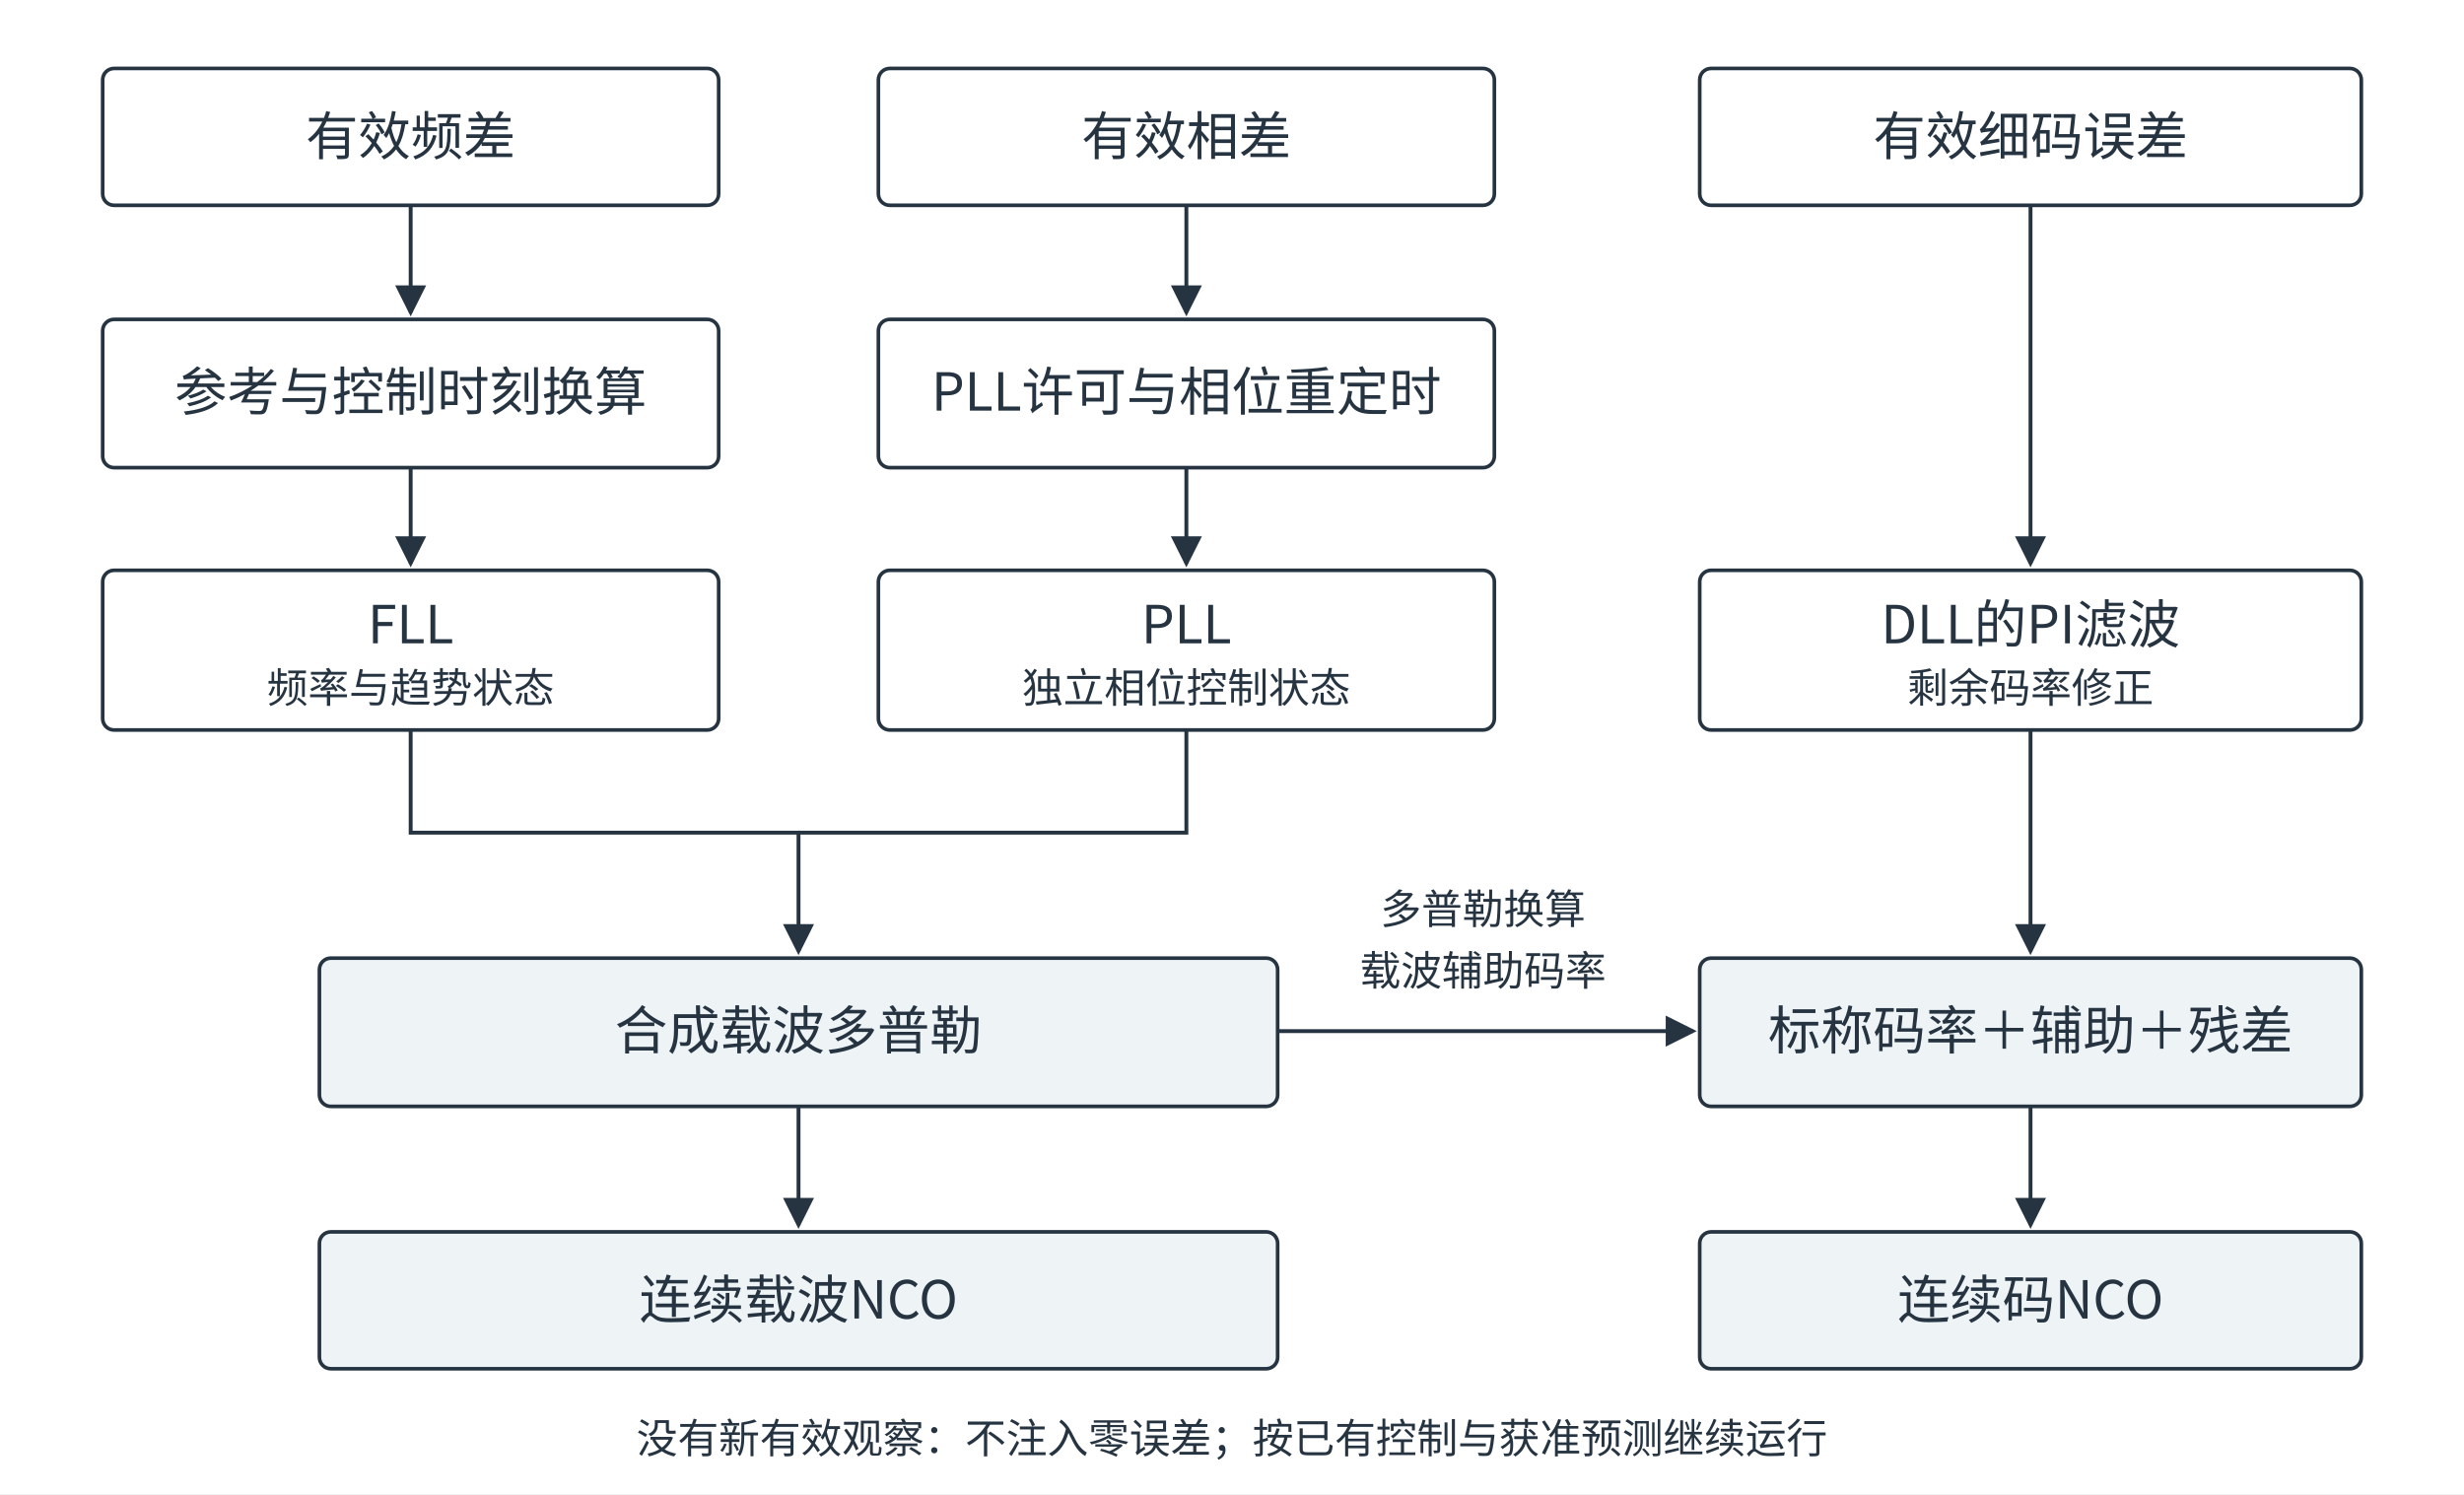
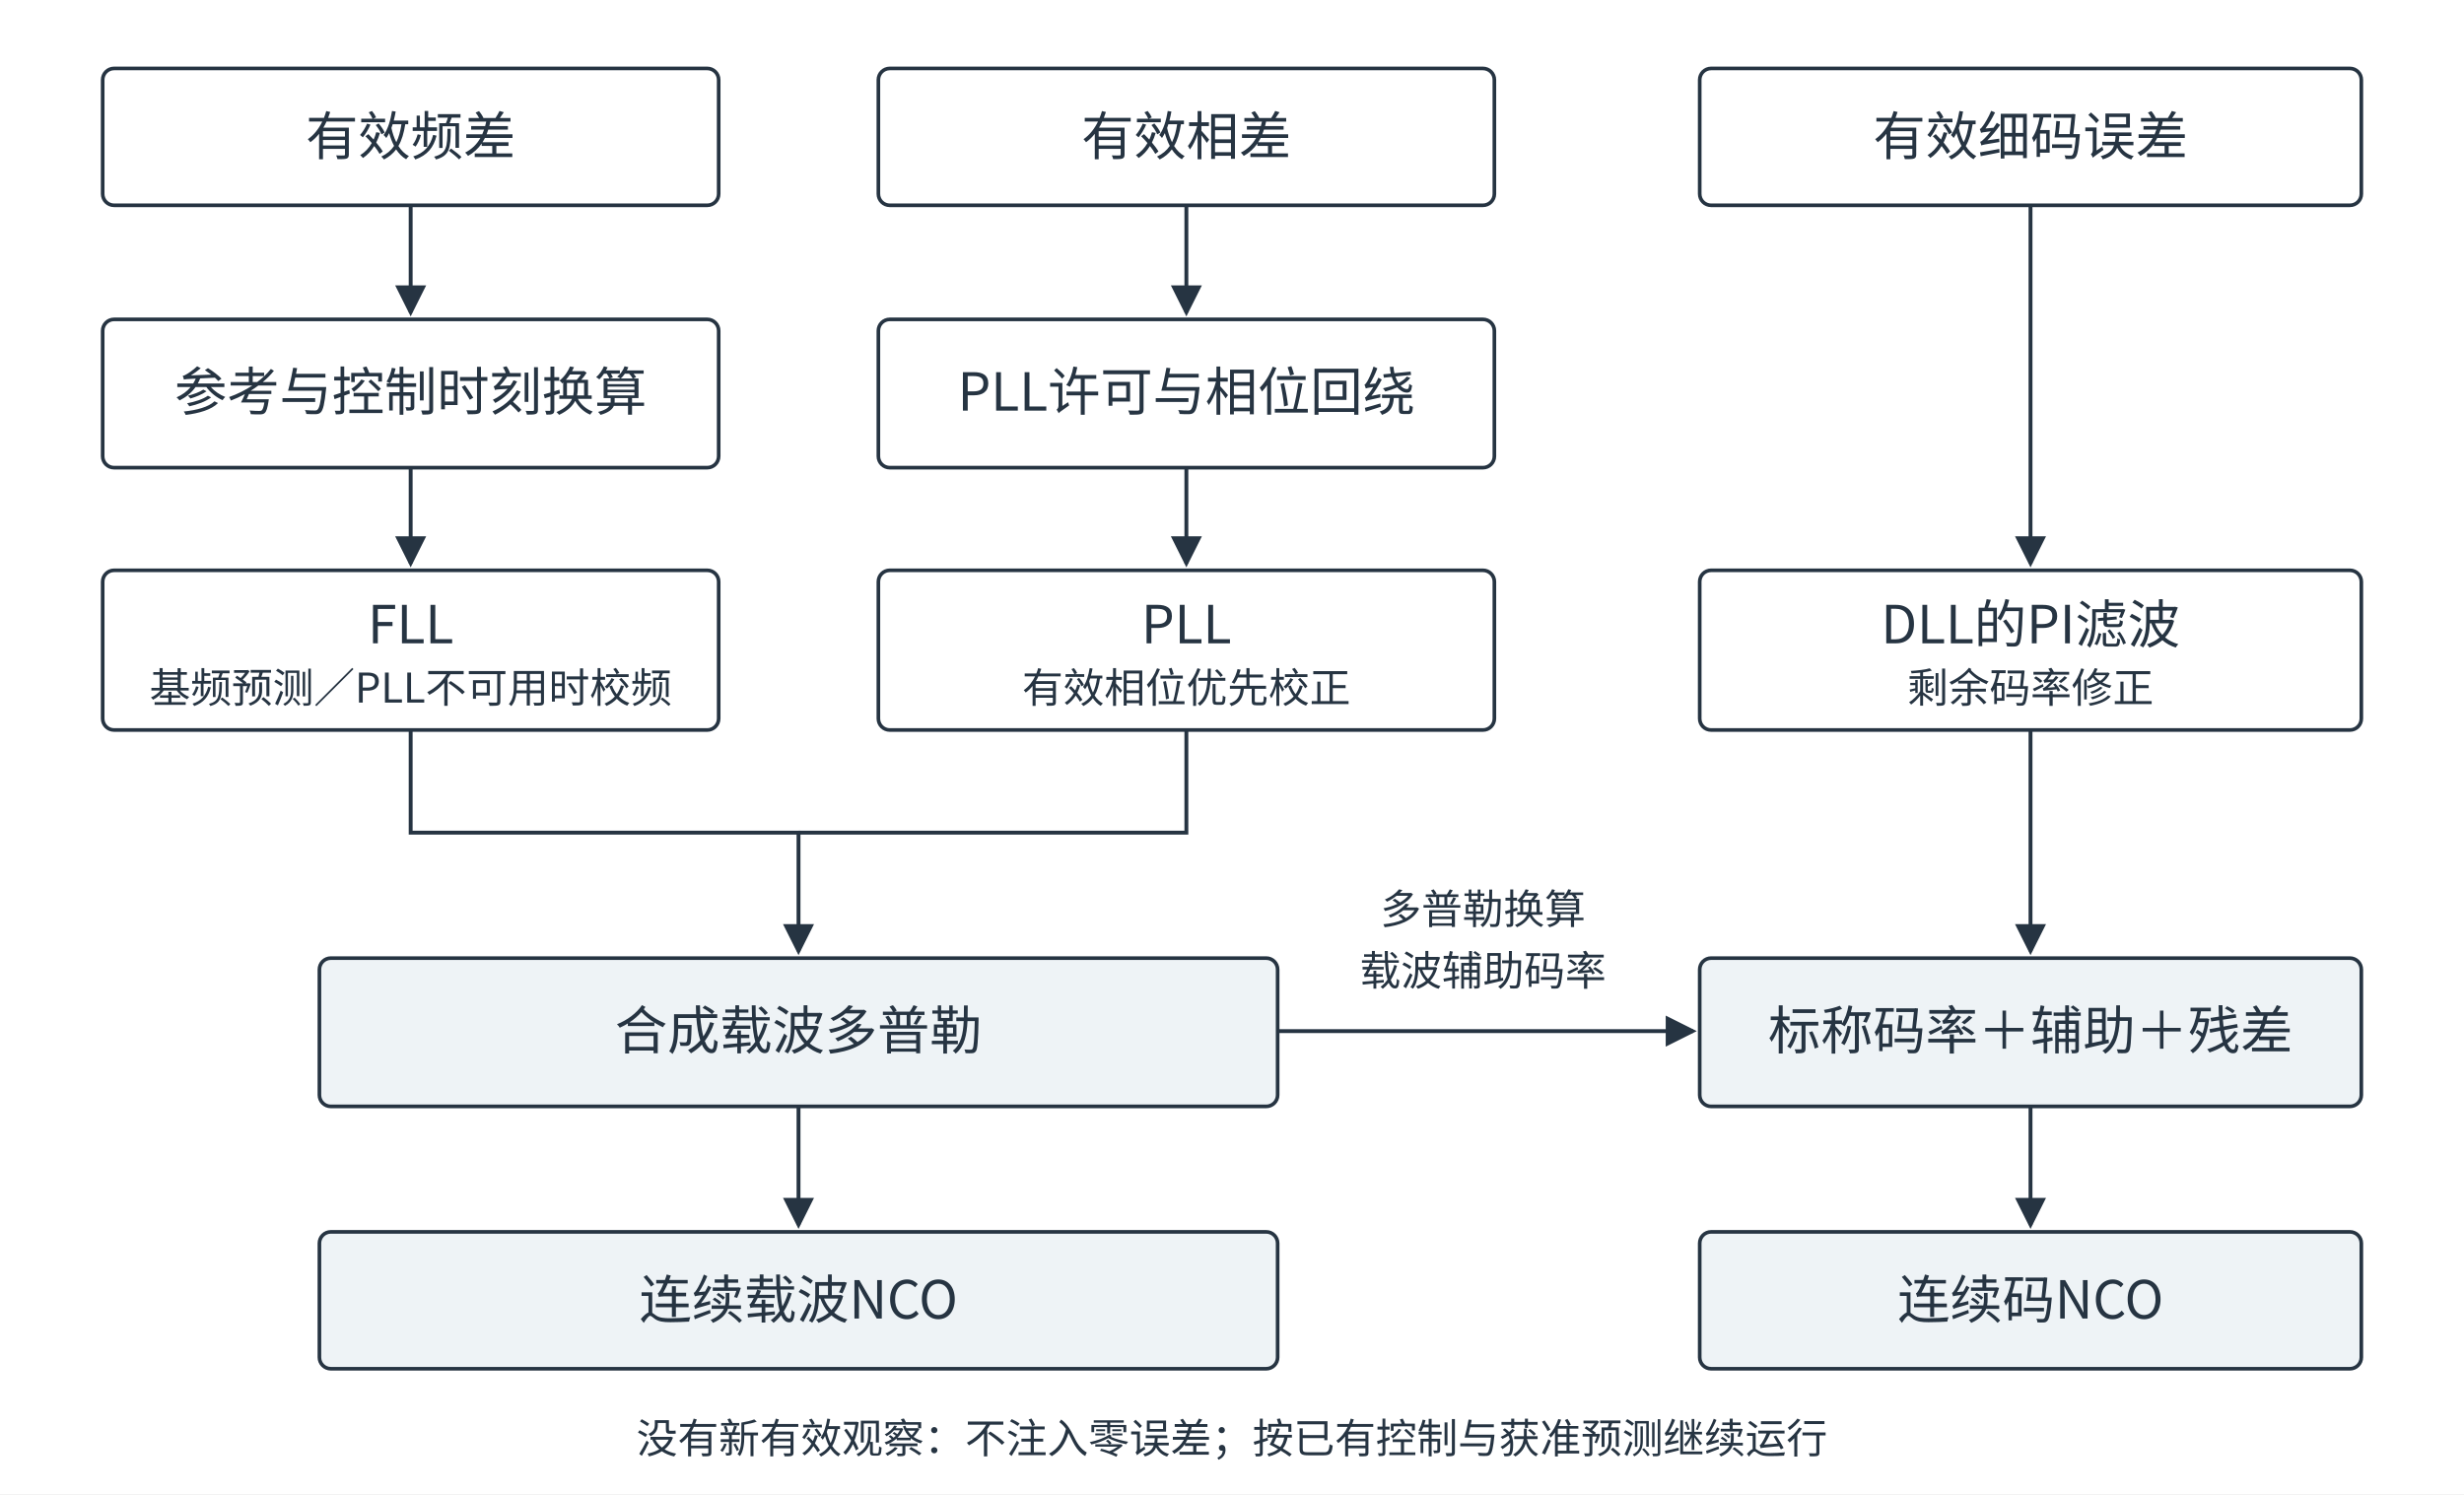
<svg xmlns="http://www.w3.org/2000/svg" width="1080" height="655" viewBox="0 0 1080 655">
  <defs>
    <marker id="a" markerWidth="8" markerHeight="8" refX="7" refY="4" orient="auto">
      <path d="M0 0L8 4L0 8Z" fill="#263442" />
    </marker>
  </defs>
  <style>text{font-family:"Noto Sans CJK SC",sans-serif;font-size:23px;fill:#263442;text-anchor:middle}.small{font-size:18px}.box{fill:#fff;stroke:#263442;stroke-width:1.6}.shade{fill:#eef3f6;stroke:#263442;stroke-width:1.6}.line{fill:none;stroke:#263442;stroke-width:1.7;marker-end:url(#a)}</style>
  <rect width="1080" height="655" fill="white" />
  <rect x="45" y="30" width="270" height="60" rx="5" class="box" />
  <text x="180" y="68">有效频差</text>
  <rect x="385" y="30" width="270" height="60" rx="5" class="box" />
  <text x="520" y="68">有效相差</text>
  <rect x="745" y="30" width="290" height="60" rx="5" class="box" />
  <text x="890" y="68">有效细码误差</text>
  <path d="M180 90V137" class="line" />
  <path d="M520 90V137" class="line" />
  <path d="M890 90V247" class="line" />
  <rect x="45" y="140" width="270" height="65" rx="5" class="box" />
  <text x="180" y="180">参考与控制时刻换算</text>
  <rect x="385" y="140" width="270" height="65" rx="5" class="box" />
-   <text x="520" y="180">PLL许可与相位重定时</text>
+   <text x="520" y="180">PLL许可与相位回绕</text>
  <path d="M180 205V247" class="line" />
  <path d="M520 205V247" class="line" />
  <rect x="45" y="250" width="270" height="70" rx="5" class="box" />
  <text x="180" y="282">FLL</text>
-   <text x="180" y="308" class="small">频率与趋势状态</text>
+   <text x="180" y="308" class="small">基频预测／PLL不可用时校频</text>
  <rect x="385" y="250" width="270" height="70" rx="5" class="box" />
  <text x="520" y="282">PLL</text>
-   <text x="520" y="308" class="small">独立相位控制状态</text>
+   <text x="520" y="308" class="small">有效相位优先校正</text>
  <rect x="745" y="250" width="290" height="70" rx="5" class="box" />
  <text x="890" y="282">DLL的PI滤波</text>
  <text x="890" y="308" class="small">剩余码率修正</text>
  <path d="M180 320V365H350V417" class="line" />
  <path d="M520 320V365H350" fill="none" stroke="#263442" stroke-width="1.7" />
  <rect x="140" y="420" width="420" height="65" rx="5" class="shade" />
  <text x="350" y="460">合成载波多普勒</text>
  <path d="M560 452H742" class="line" />
  <path d="M890 320V417" class="line" />
  <text x="650" y="405" class="small">多普勒换算</text>
  <text x="650" y="432" class="small">载波辅助码率</text>
  <rect x="745" y="420" width="290" height="65" rx="5" class="shade" />
  <text x="890" y="460">标称码率＋辅助＋残差</text>
  <path d="M350 485V537" class="line" />
  <path d="M890 485V537" class="line" />
  <rect x="140" y="540" width="420" height="60" rx="5" class="shade" />
  <text x="350" y="578">连续载波NCO</text>
  <rect x="745" y="540" width="290" height="60" rx="5" class="shade" />
  <text x="890" y="578">连续码NCO</text>
  <text x="540" y="637" class="small">没有新有效观察：不注入零误差；按已有控制与获准预测继续运行</text>
</svg>
